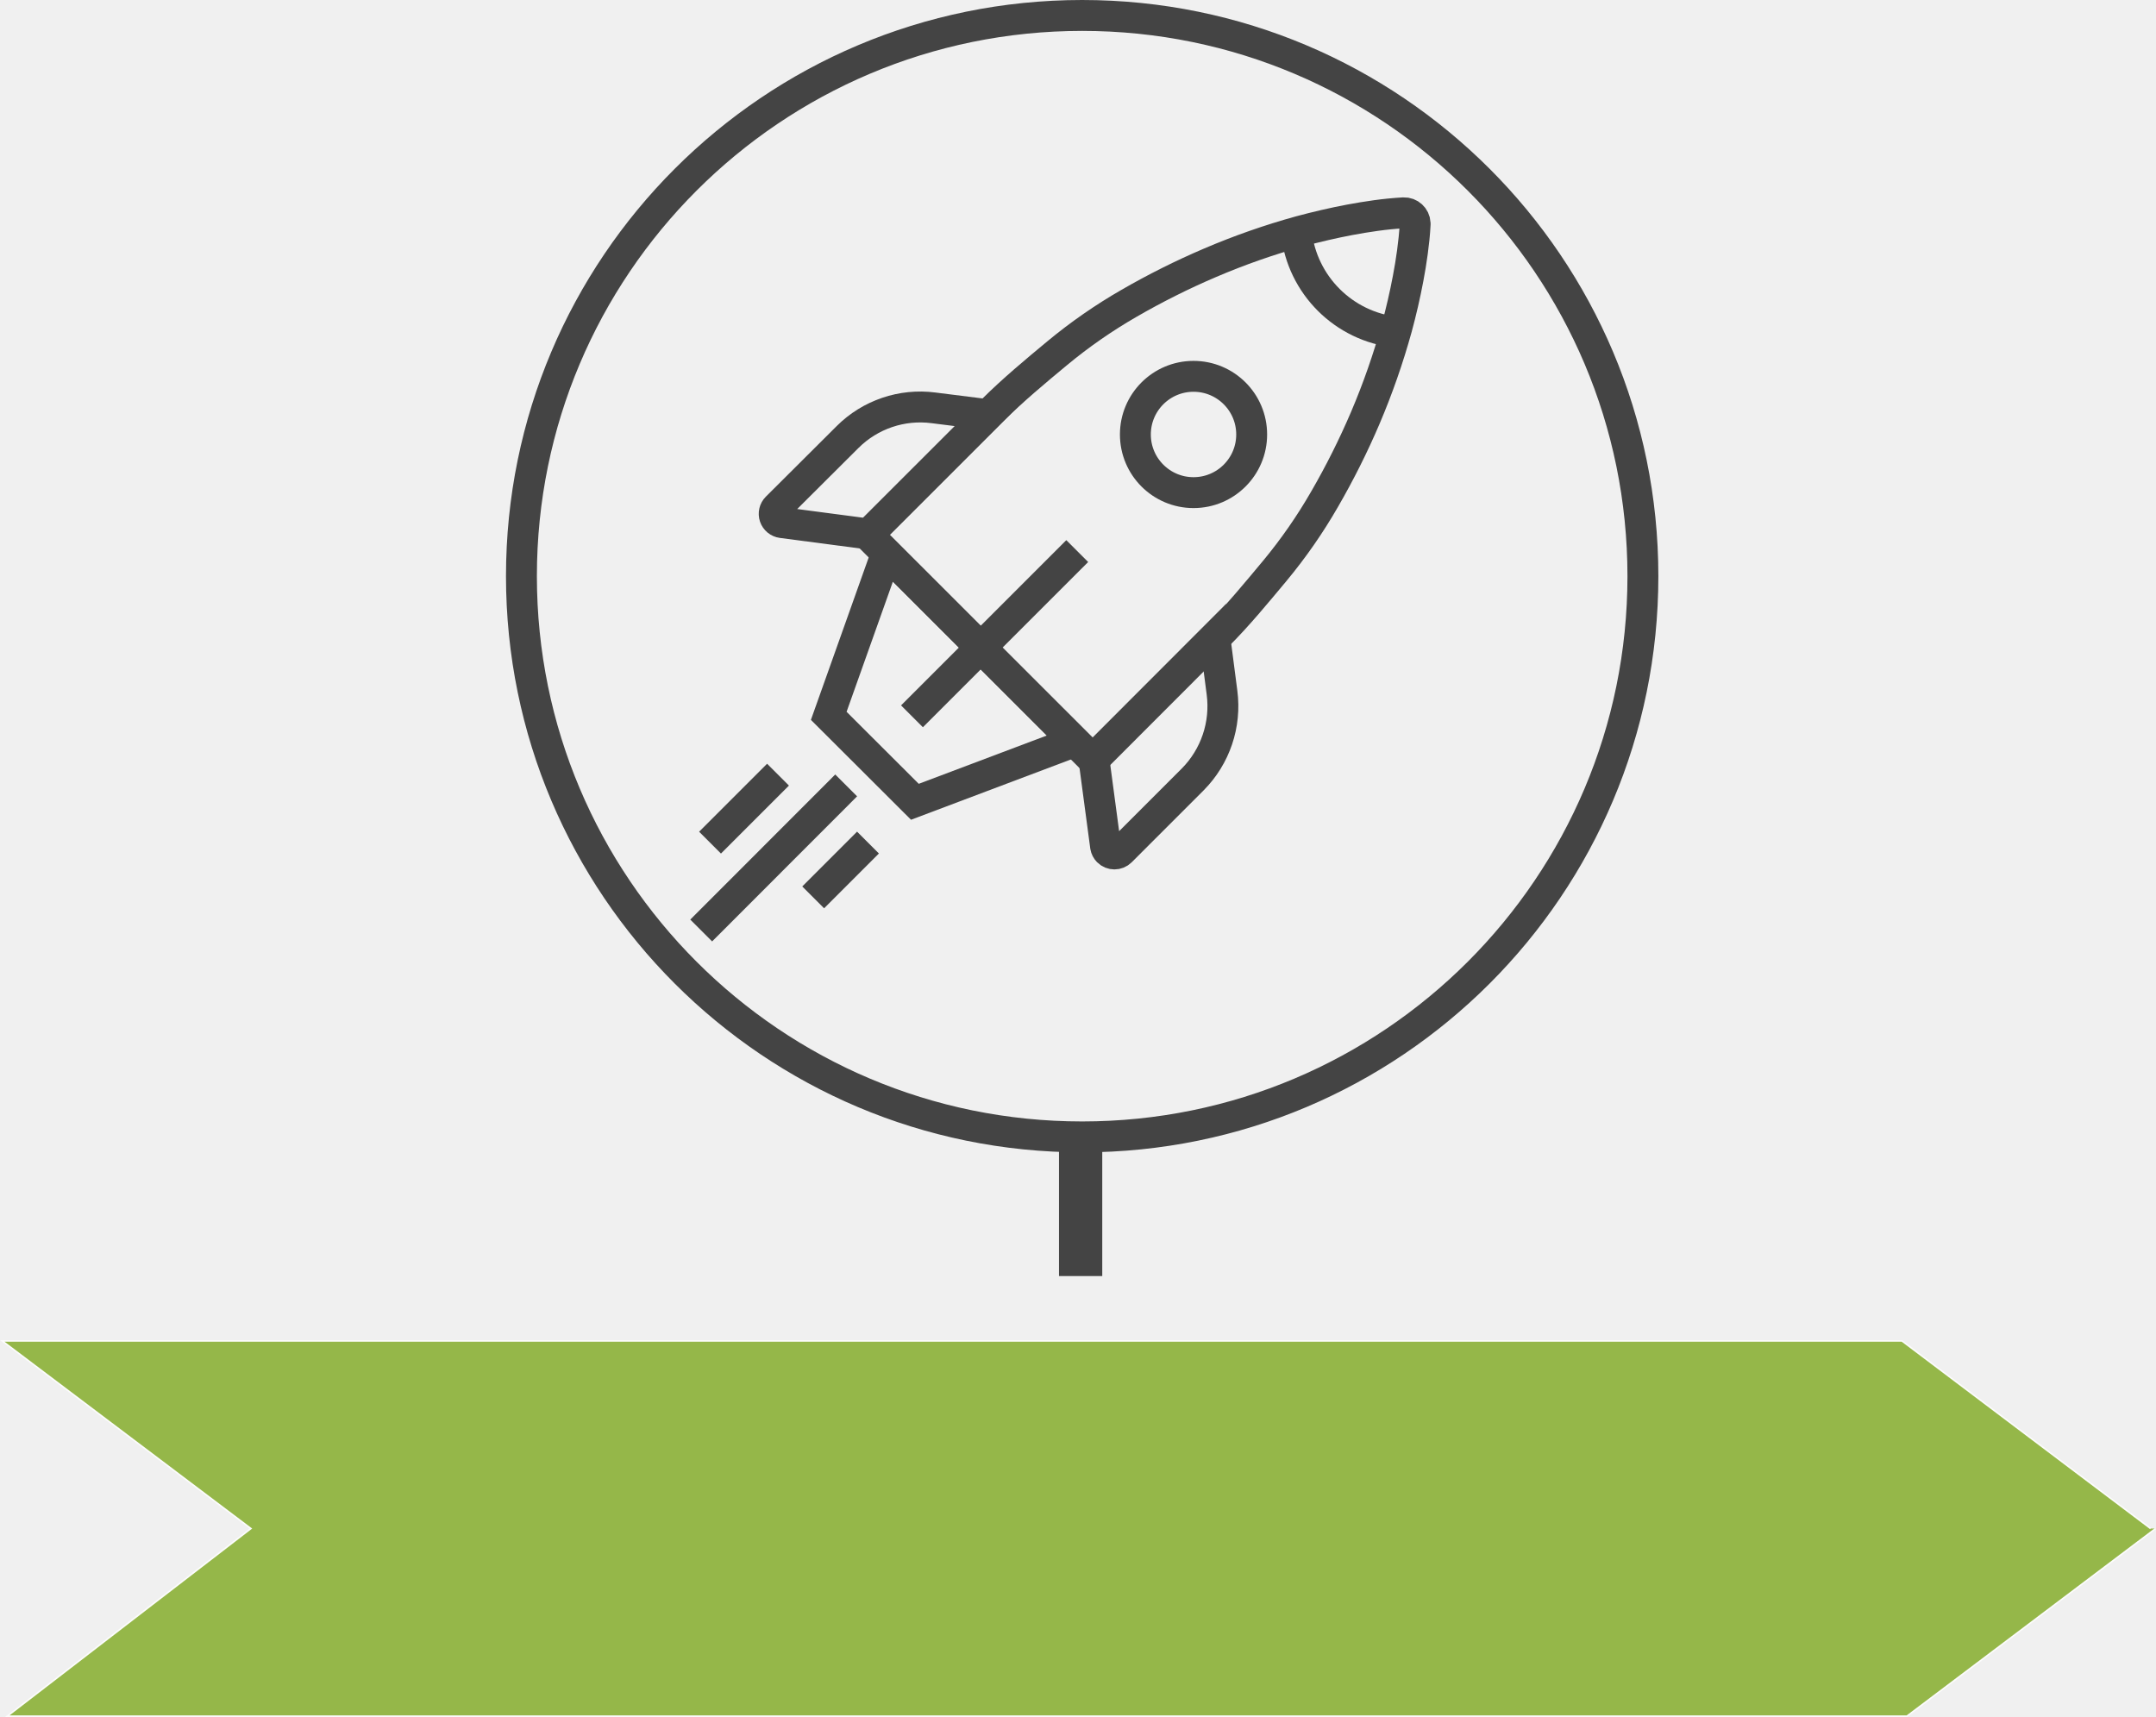
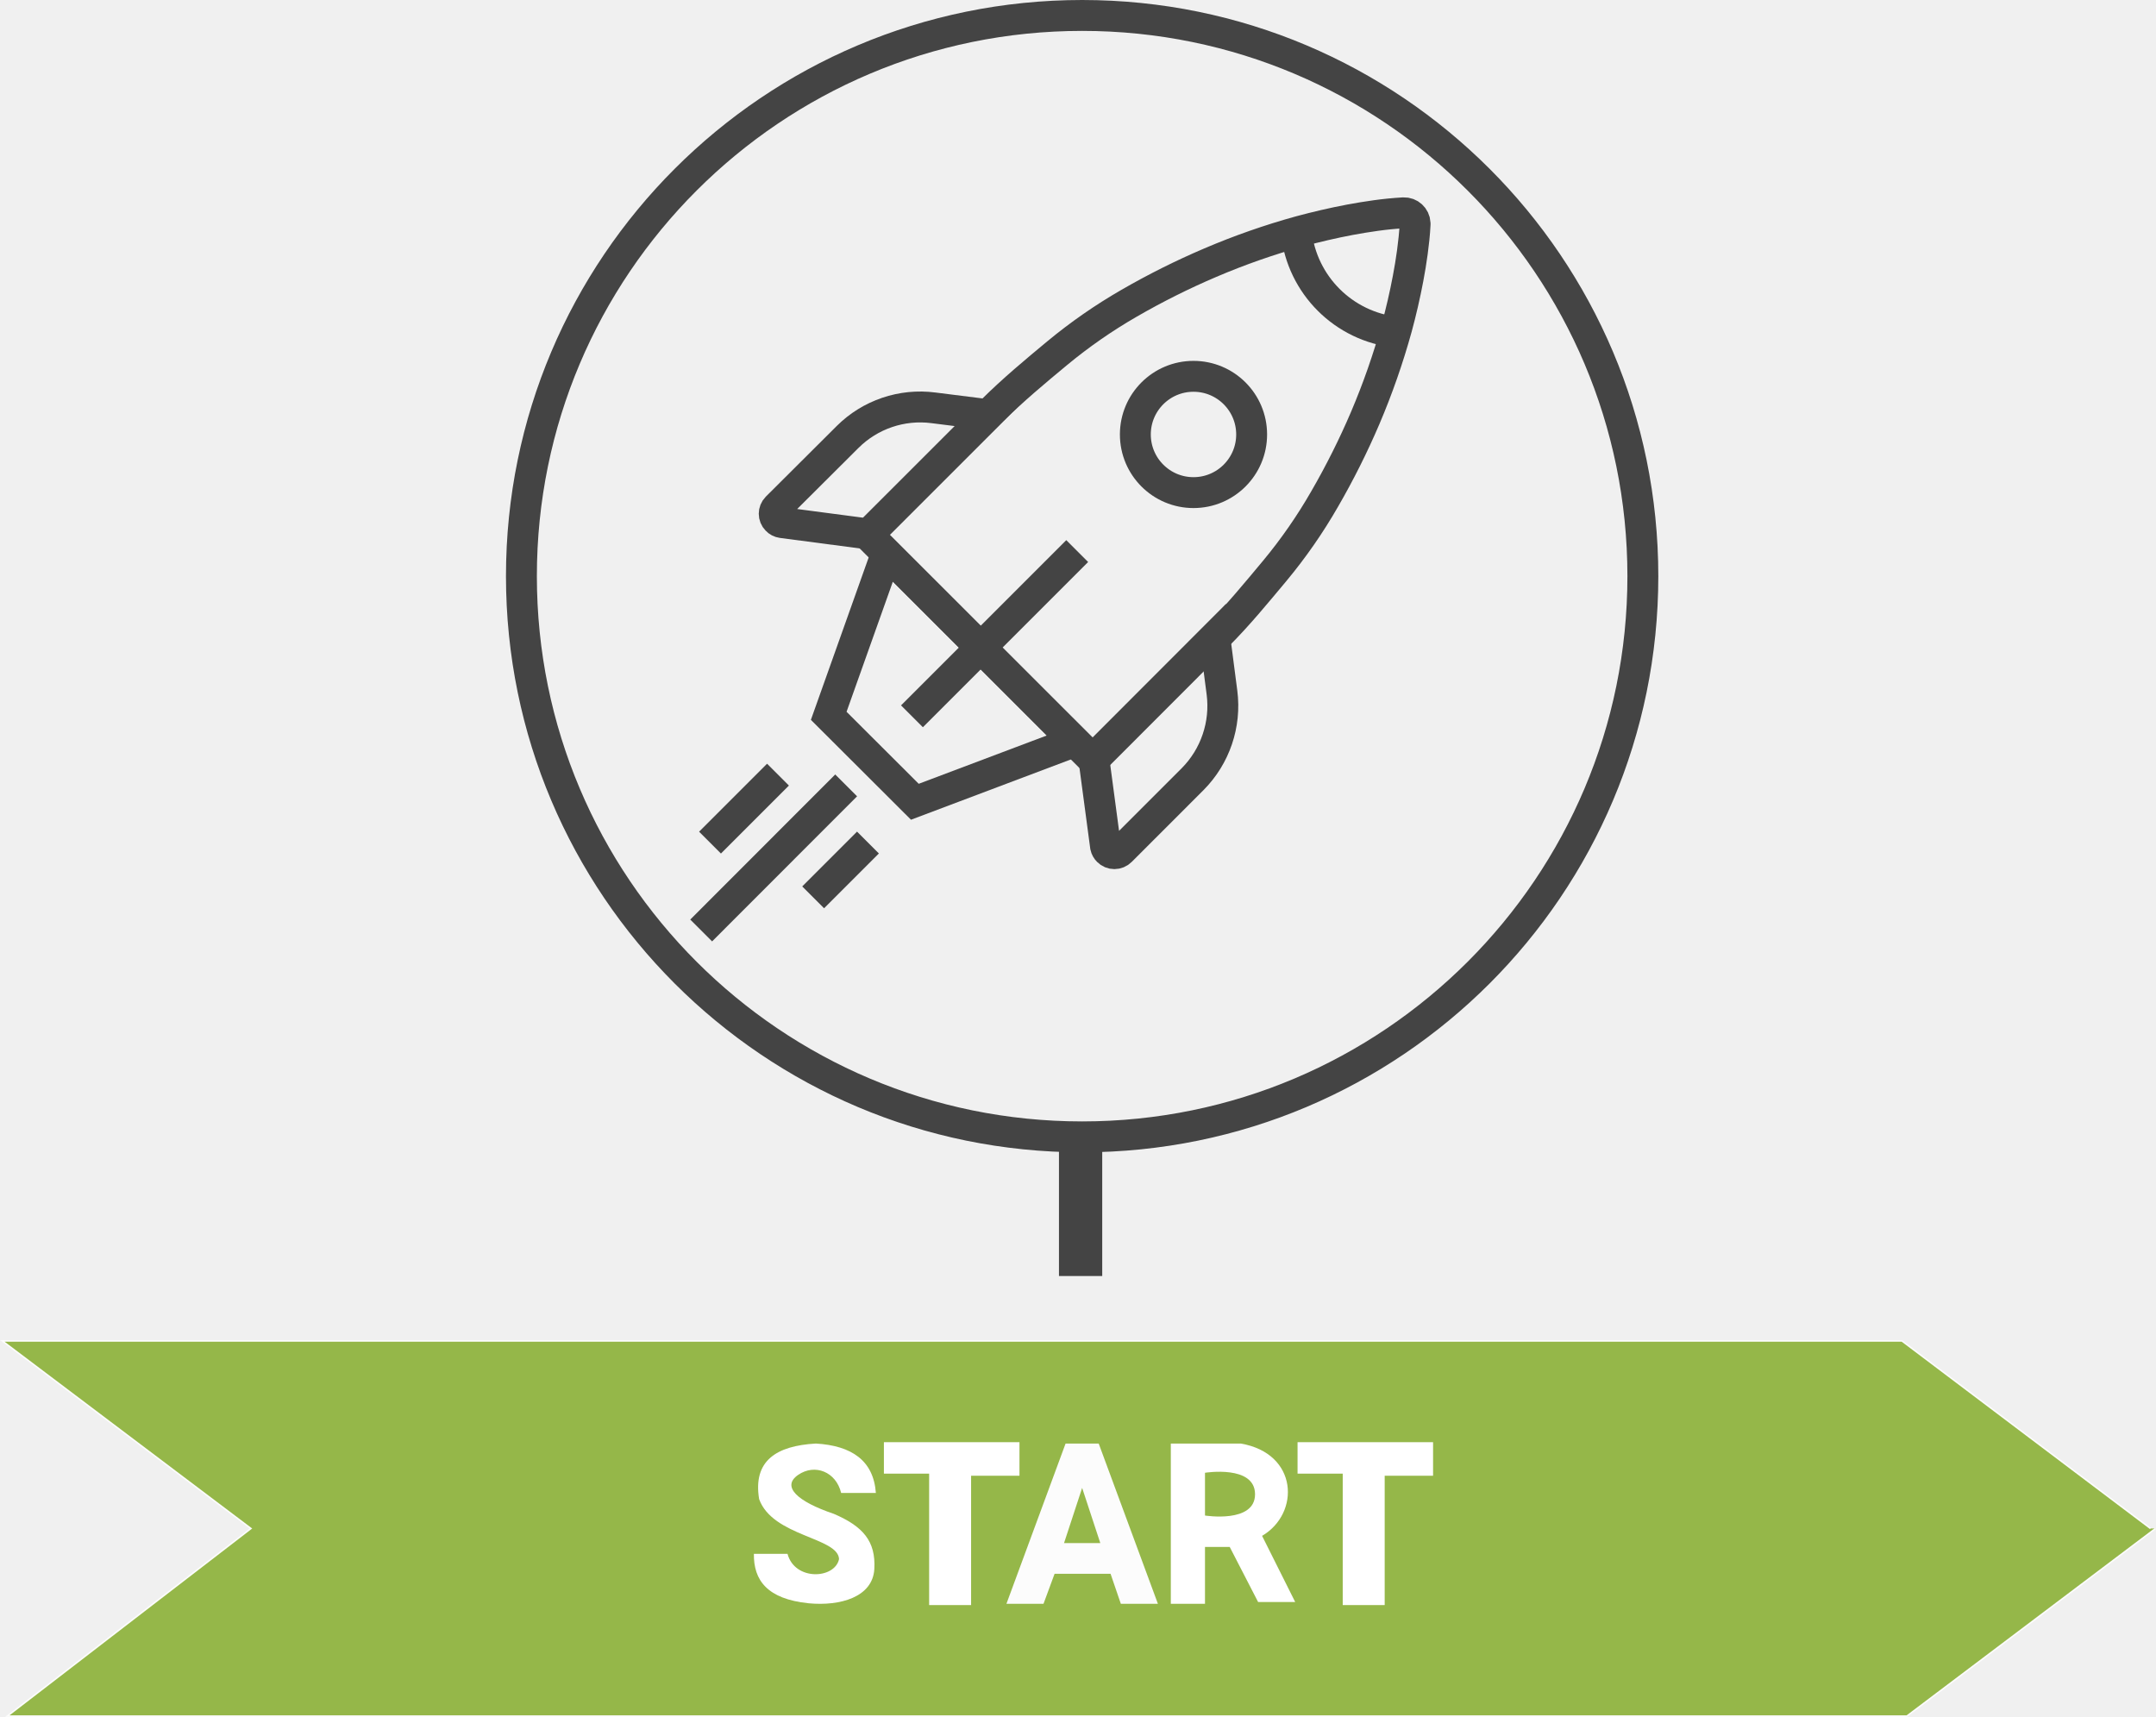
- <svg xmlns="http://www.w3.org/2000/svg" id="Layer_1" data-name="Layer 1" viewBox="0 0 348.89 277.85">
+ <svg xmlns="http://www.w3.org/2000/svg" id="Layer_1" data-name="Layer 1" viewBox="0 0 348.9 277.85">
  <defs>
-     <style>.cls-1{fill:none;stroke:#444;stroke-width:5px;}.cls-1,.cls-3{stroke-miterlimit:10;}.cls-2{fill:#444;}.cls-3{fill:#95b749;stroke:#fcfcfc;stroke-width:0.25px;}</style>
+     <style>.cls-1{fill:none;stroke:#444;stroke-width:5px;}.cls-1,.cls-3,.cls-4{stroke-miterlimit:10;}.cls-2{fill:#444;}.cls-3,.cls-6{fill:#95b749;}.cls-3{stroke:#fcfcfc;stroke-width:0.25px;}.cls-4,.cls-7{fill:#fff;}.cls-4{stroke:#fff;}.cls-5{fill:#fcfcfc;}</style>
  </defs>
-   <path class="cls-1" d="M136.93,127.1l-23.46,23.48" />
-   <path class="cls-1" d="M125.9,125.36l-11,11" />
+   <path class="cls-1" d="M136.93,127.1l-23.46,23.48" transform="translate(0)" />
+   <path class="cls-1" d="M125.9,125.36l-11,11" transform="translate(0)" />
  <line class="cls-1" x1="140.46" y1="136.35" x2="131.59" y2="145.22" />
-   <path class="cls-1" d="M140.45,86.55h0c3.29-3.28,16.88-16.89,20.18-20.17s6.87-6.25,10.46-9.23a83.34,83.34,0,0,1,11.62-8.07,121.61,121.61,0,0,1,13.12-6.56,114.25,114.25,0,0,1,14.6-5.11c2.58-.69,5.24-1.32,8-1.84q2.07-.39,4.23-.69c1.44-.2,2.92-.35,4.49-.44A1.78,1.78,0,0,1,229,36.13v.19c-.08,1.56-.24,3-.44,4.49s-.43,2.85-.69,4.23c-.52,2.76-1.14,5.42-1.84,8a116.31,116.31,0,0,1-5.1,14.6,121.68,121.68,0,0,1-6.57,13.12,82.82,82.82,0,0,1-8.07,11.62c-3,3.59-5.94,7.18-9.22,10.46L176.93,123h0Z" />
+   <path class="cls-1" d="M140.45,86.55h0c3.29-3.28,16.88-16.89,20.18-20.17s6.87-6.25,10.46-9.23a83.94,83.94,0,0,1,11.62-8.07,121.61,121.61,0,0,1,13.12-6.56,114.25,114.25,0,0,1,14.6-5.11c2.58-.69,5.24-1.32,8-1.84q2.07-.39,4.23-.69c1.44-.2,2.92-.35,4.49-.44A1.78,1.78,0,0,1,229,36.13v.19c-.08,1.56-.24,3-.44,4.49s-.43,2.85-.69,4.23c-.52,2.76-1.14,5.42-1.84,8a116.31,116.31,0,0,1-5.1,14.6,121.68,121.68,0,0,1-6.57,13.12,82.24,82.24,0,0,1-8.07,11.62c-3,3.59-5.94,7.18-9.22,10.46L176.93,123h0Z" transform="translate(0)" />
  <polygon class="cls-1" points="173.9 120 148.05 129.75 134.11 115.84 143.46 89.56 173.9 120" />
  <circle class="cls-1" cx="193.14" cy="70.31" r="9.41" />
-   <path class="cls-1" d="M126.52,84.57l14.06,1.85,19.31-19.31L151.06,66a16.64,16.64,0,0,0-13.9,4.72L125.7,82.14a1.43,1.43,0,0,0,.82,2.43Z" />
-   <path class="cls-1" d="M178.91,137,177,122.69l19.58-19.6,1.17,9A16.83,16.83,0,0,1,193,126.14l-11.63,11.63a1.46,1.46,0,0,1-2.06,0A1.49,1.49,0,0,1,178.91,137Z" />
+   <path class="cls-1" d="M126.52,84.57l14.06,1.85,19.31-19.31L151.06,66a16.64,16.64,0,0,0-13.9,4.72L125.7,82.14a1.42,1.42,0,0,0,0,2A1.37,1.37,0,0,0,126.52,84.57Z" transform="translate(0)" />
+   <path class="cls-1" d="M178.91,137,177,122.69l19.58-19.6,1.17,9a16.83,16.83,0,0,1-4.75,14l-11.63,11.63a1.45,1.45,0,0,1-2.06,0A1.44,1.44,0,0,1,178.91,137Z" transform="translate(0)" />
  <line class="cls-1" x1="174.32" y1="89.18" x2="147.58" y2="115.92" />
-   <path class="cls-1" d="M226,53.77a18.27,18.27,0,0,1-16.23-16.18" />
+   <path class="cls-1" d="M226,53.77a18.27,18.27,0,0,1-16.23-16.18" transform="translate(0)" />
  <circle class="cls-1" cx="175.12" cy="93.24" r="90.74" />
  <polyline class="cls-2" points="171.37 190.5 171.37 206.5 178.37 206.5 178.37 182.5 171.37 182.5 171.37 194.5" />
  <polyline class="cls-3" points="348.82 247.36 308.58 277.72 1.18 277.72 40.61 247.36 0.37 217 307.78 217 348.01 247.36" />
+   <polygon class="cls-4" points="143.54 233.89 143.54 237.98 150.86 237.98 150.86 259.25 156.65 259.25 156.65 238.32 164.48 238.32 164.48 233.89 143.54 233.89" />
+   <polygon class="cls-4" points="210.48 233.89 210.48 237.98 217.79 237.98 217.79 259.25 223.58 259.25 223.58 238.32 231.41 238.32 231.41 233.89 210.48 233.89" />
+   <polygon class="cls-5" points="162.87 259.54 172.44 233.61 177.8 233.61 187.38 259.54 181.38 259.54 179.72 254.69 170.66 254.69 168.87 259.54 162.87 259.54" />
+   <polygon class="cls-6" points="175.12 240.79 178.06 249.72 172.19 249.72 175.12 240.79" />
+   <path class="cls-7" d="M136.12,241.61h5.62c-.38-5.25-3.91-7.65-9.7-8-6.44.36-10.22,2.81-9.19,9,2.2,6.07,12.78,6.16,12.93,9.7-.68,3.23-7.15,3.57-8.34-.85H122c-.06,4.24,2.12,7.31,8.86,8,5.11.49,10.37-1,10.63-5.54s-1.87-6.92-6.55-8.93c-5.93-2-8.51-4.42-5.79-6.3S135.31,238.19,136.12,241.61Z" transform="translate(0)" />
+   <path class="cls-7" d="M189.47,233.61v25.93H195v-9.2H199l4.6,8.92h6l-5.36-10.71c6.19-3.64,5.87-13.34-3.45-14.94Z" transform="translate(0)" />
+   <path class="cls-6" d="M195,238.34v6.92s8.12,1.31,8.1-3.46S195,238.34,195,238.34Z" transform="translate(0)" />
</svg>
